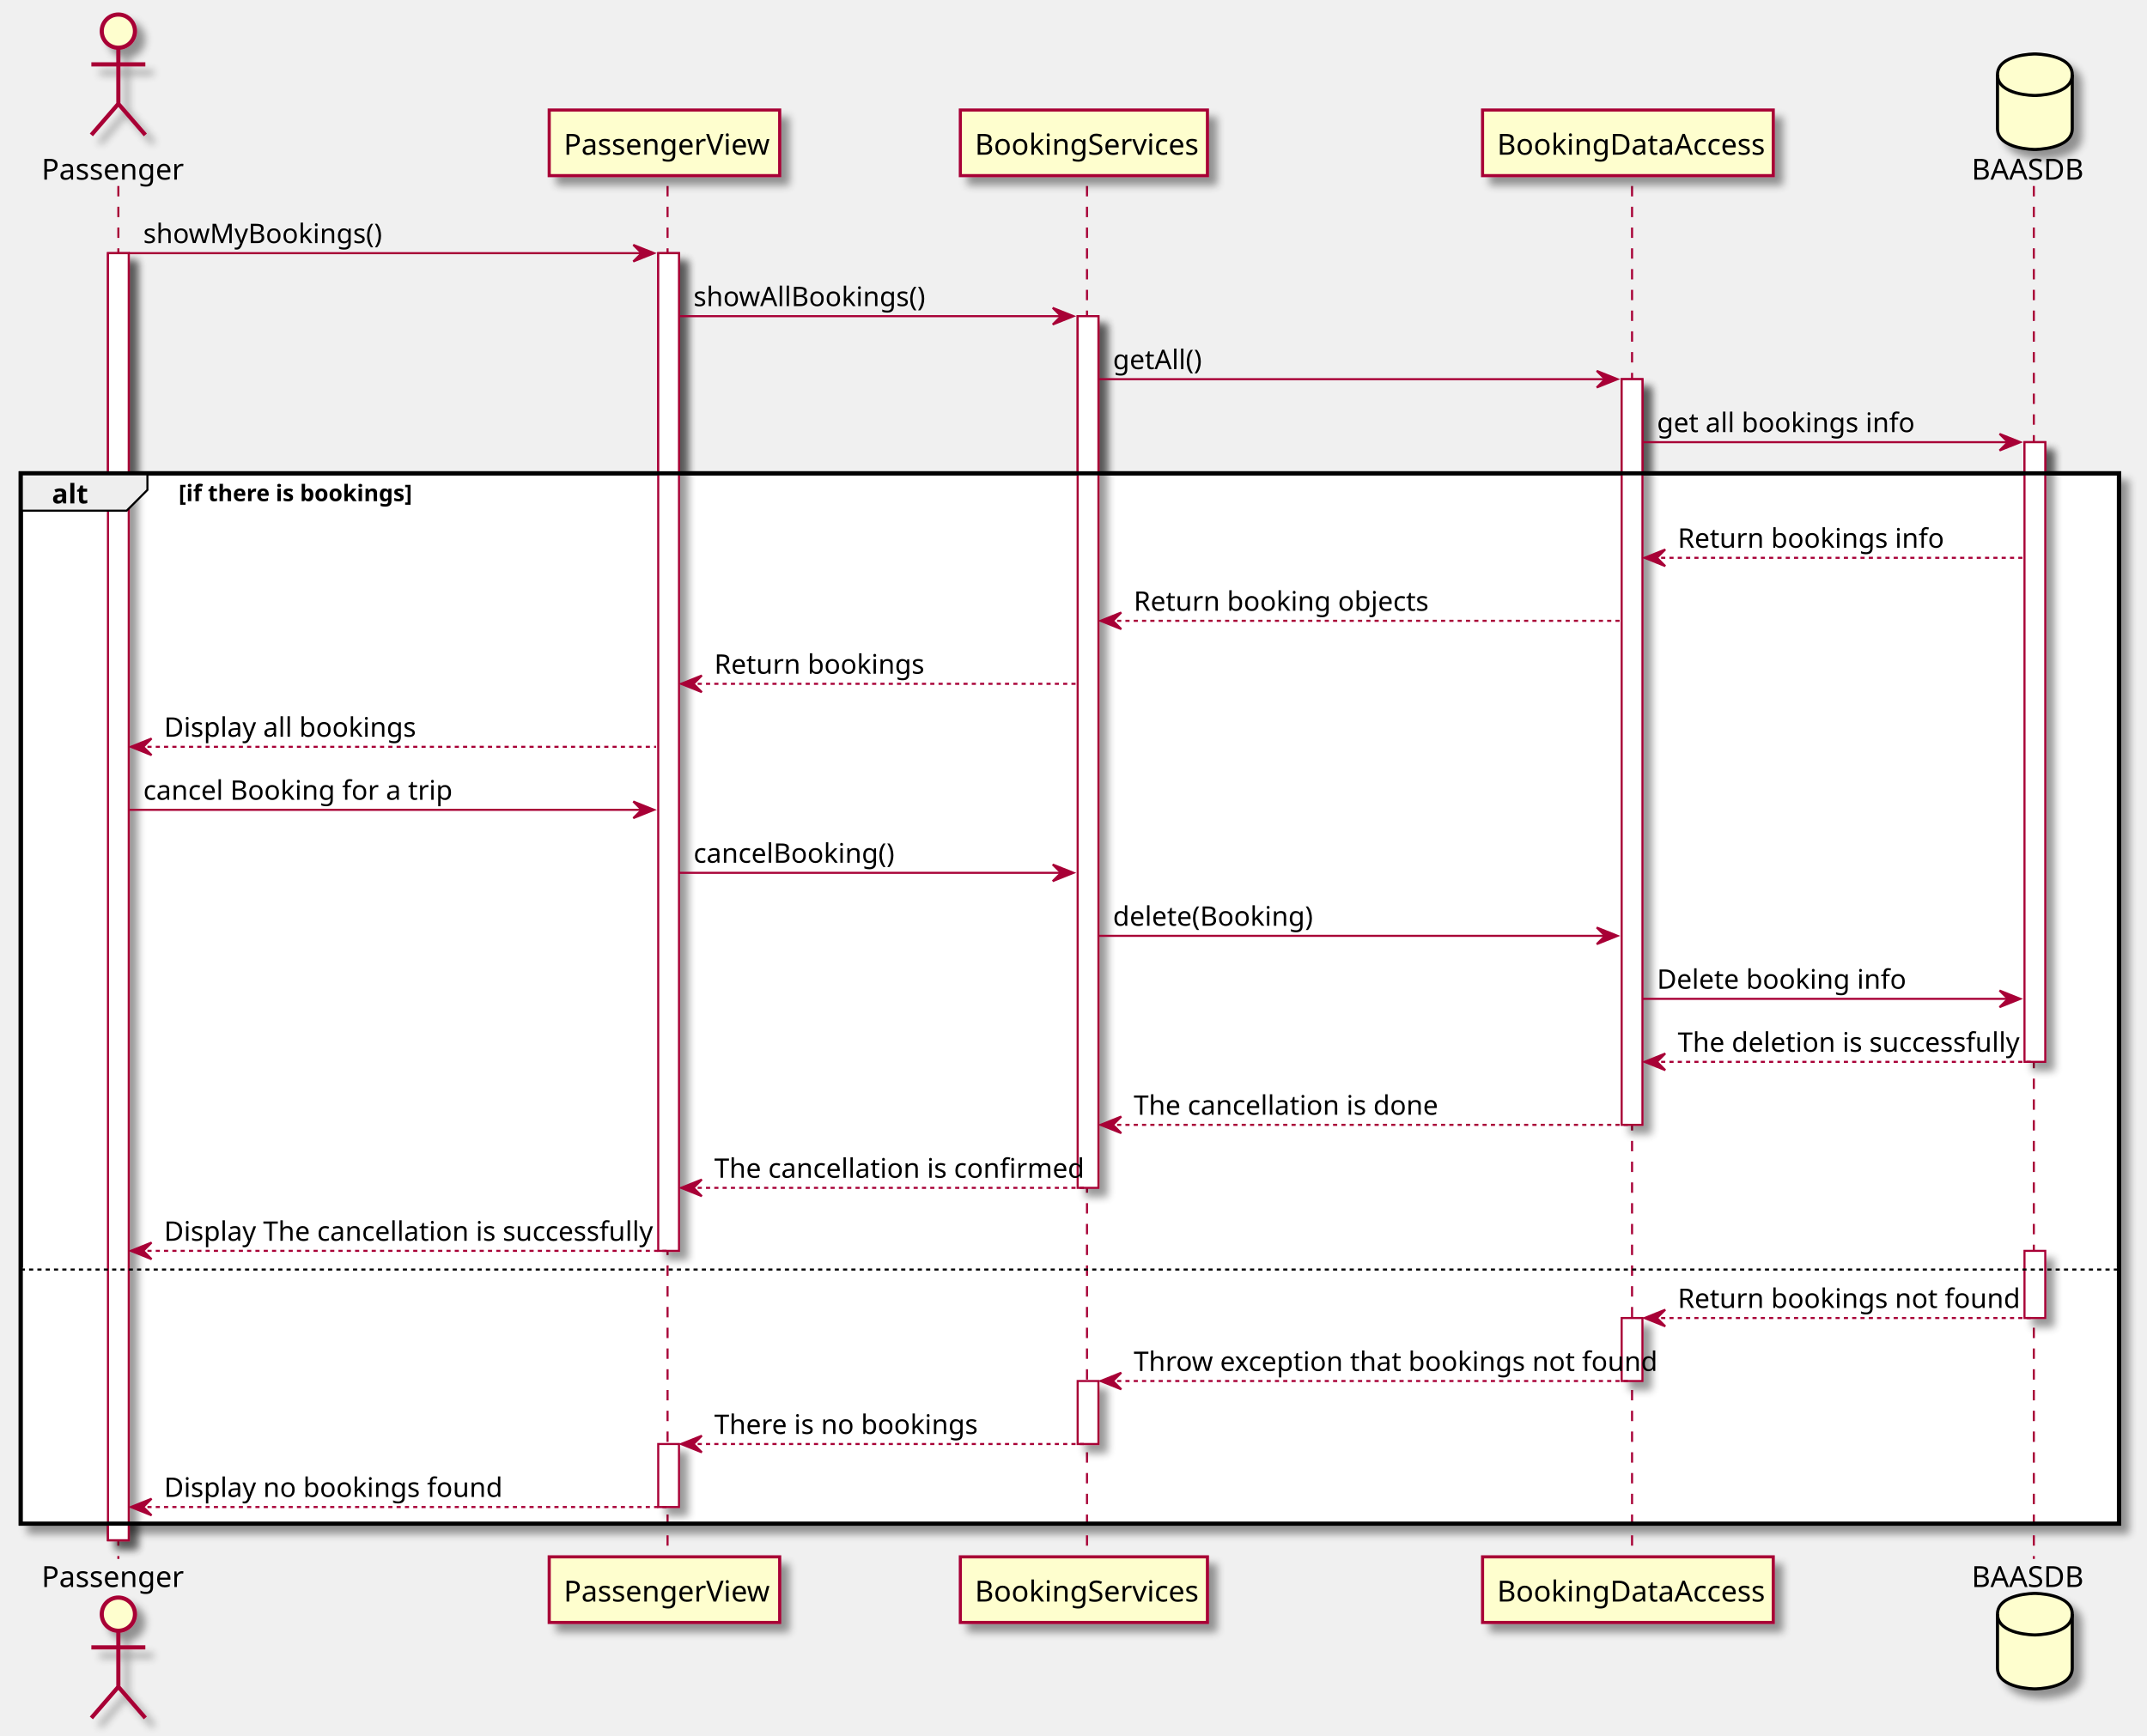
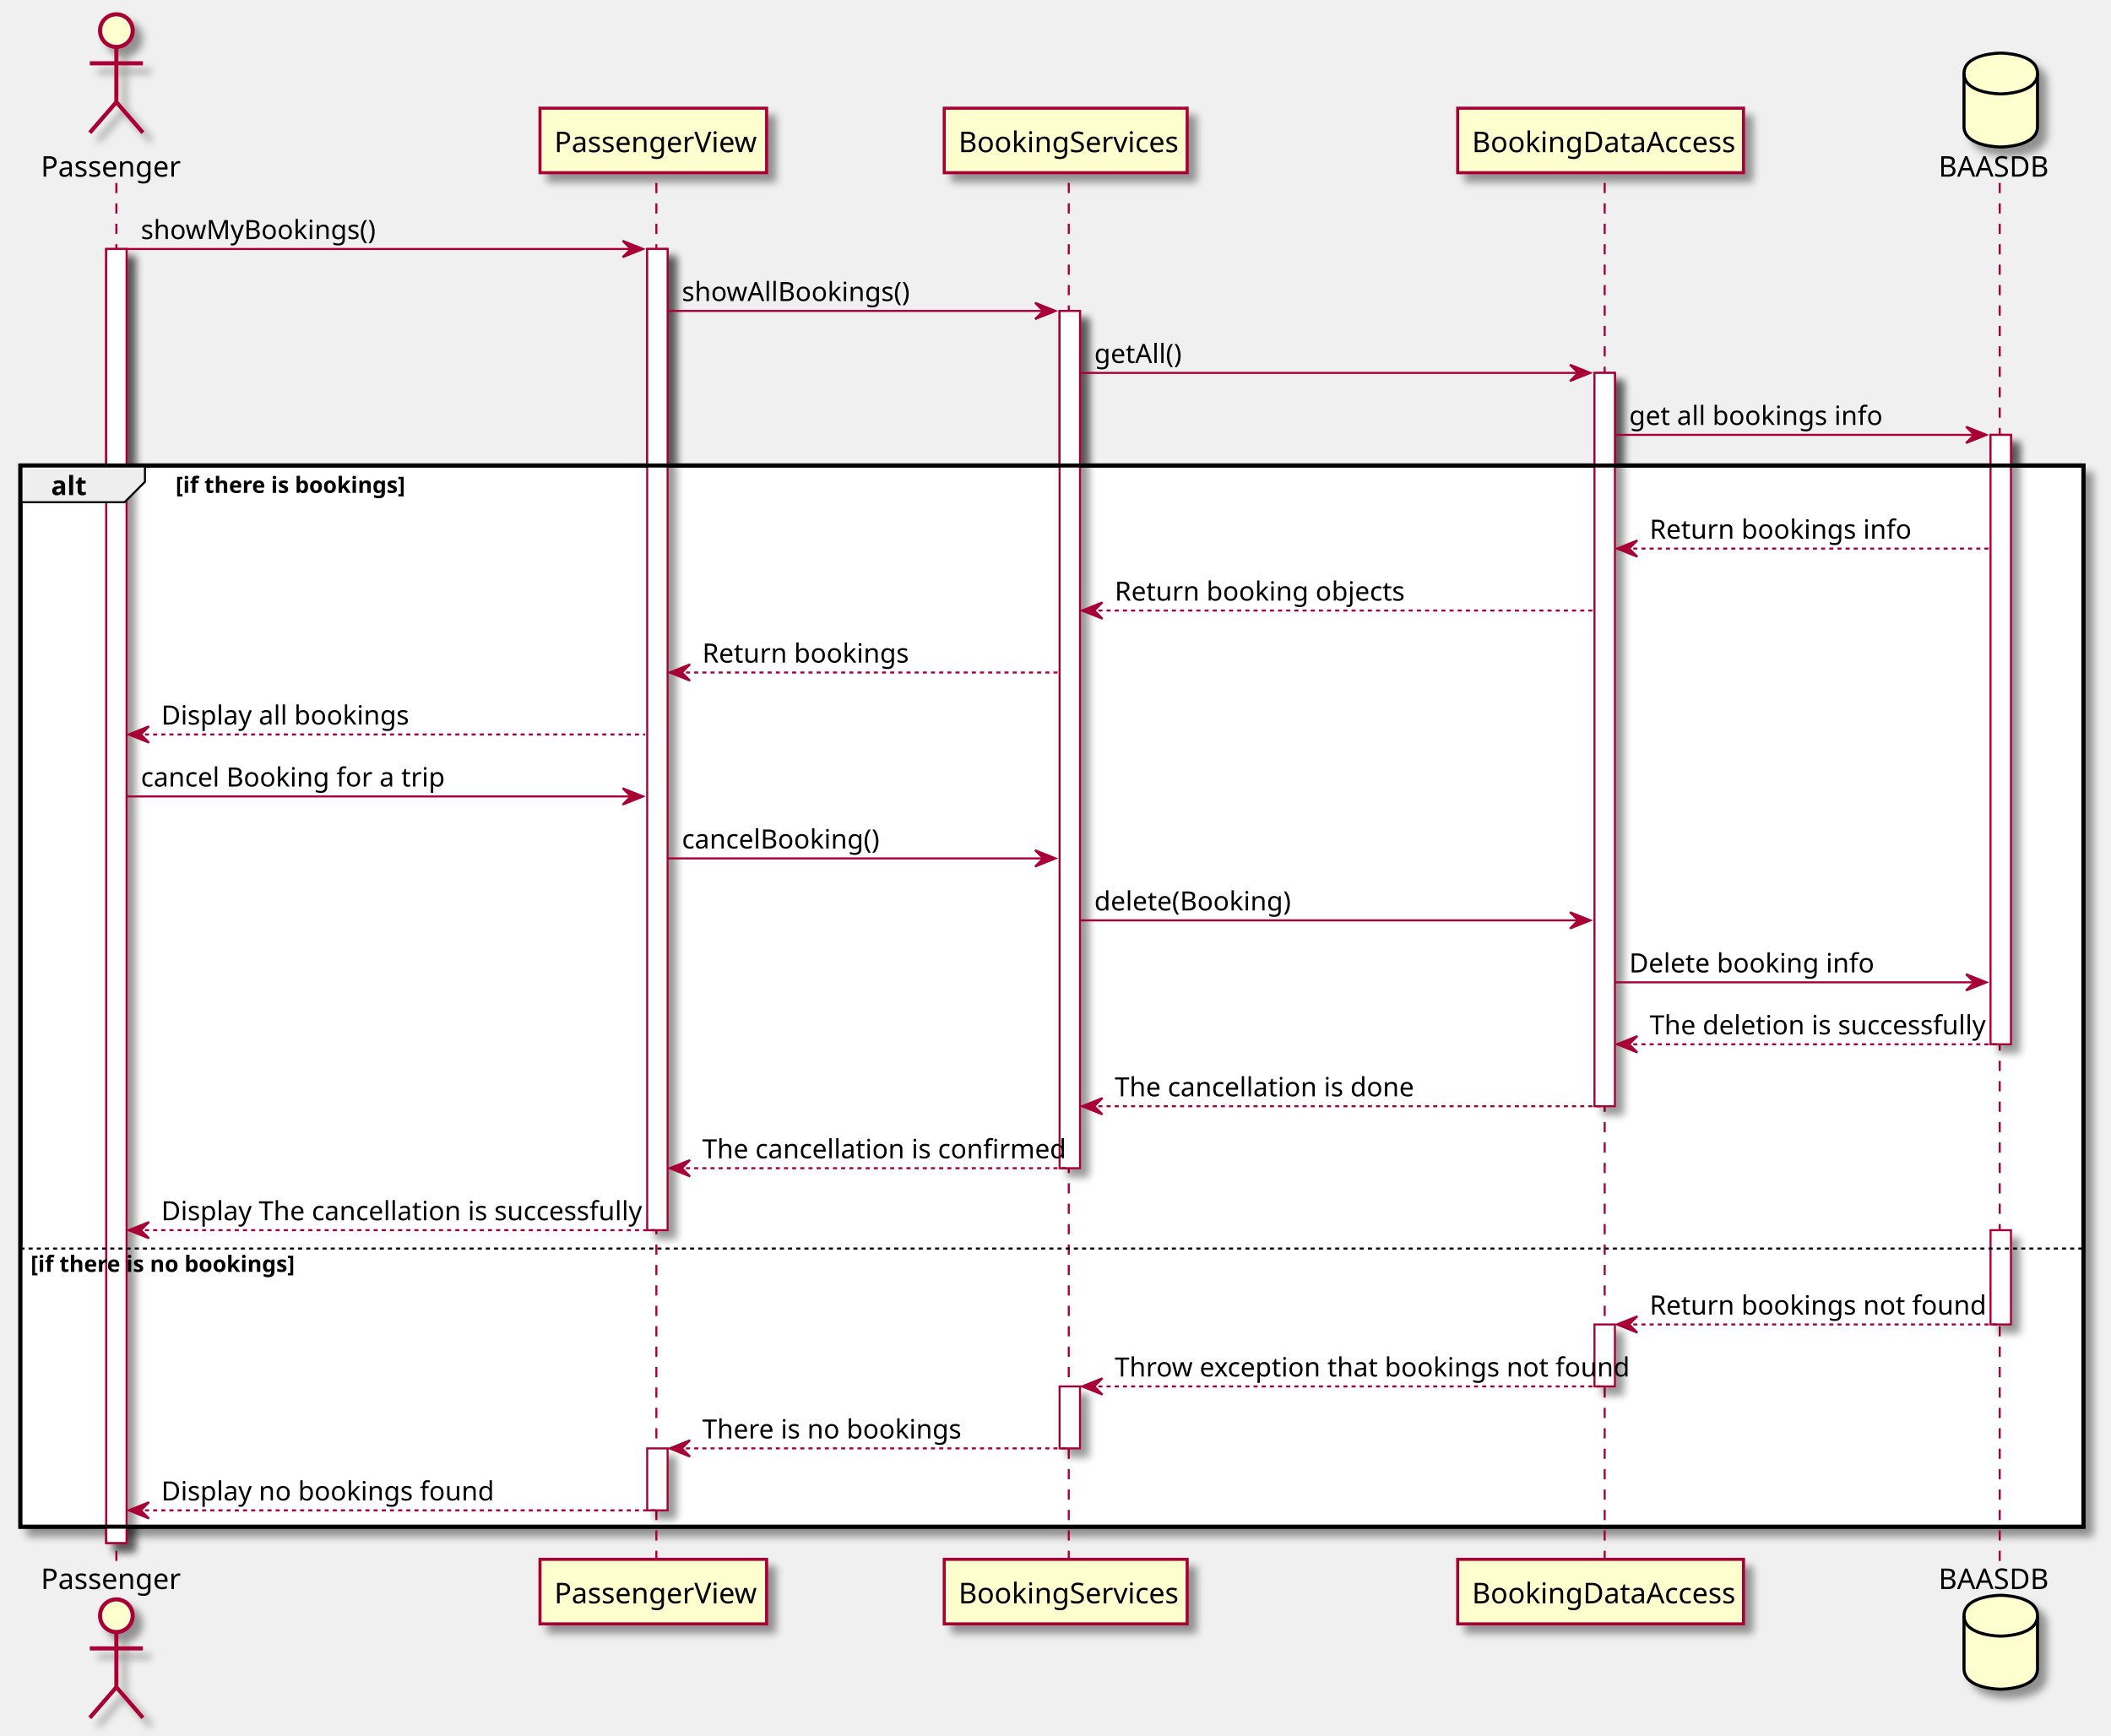
- <svg xmlns="http://www.w3.org/2000/svg" contentScriptType="application/ecmascript" contentStyleType="text/css" height="836px" preserveAspectRatio="none" style="width:1034px;height:836px;background:#FFFFFF;" version="1.1" viewBox="0 0 1034 836" width="1034px" zoomAndPan="magnify">
+ <svg xmlns="http://www.w3.org/2000/svg" contentScriptType="application/ecmascript" contentStyleType="text/css" height="850px" preserveAspectRatio="none" style="width:1034px;height:850px;background:#FFFFFF;" version="1.1" viewBox="0 0 1034 850" width="1034px" zoomAndPan="magnify">
  <defs>
-     <filter height="300%" id="f8rn87hrdogy5" width="300%" x="-1" y="-1">
+     <filter height="300%" id="fkzjjpuij89kl" width="300%" x="-1" y="-1">
      <feGaussianBlur result="blurOut" stdDeviation="2.0" />
      <feColorMatrix in="blurOut" result="blurOut2" type="matrix" values="0 0 0 0 0 0 0 0 0 0 0 0 0 0 0 0 0 0 .4 0" />
      <feOffset dx="4.0" dy="4.0" in="blurOut2" result="blurOut3" />
      <feBlend in="SourceGraphic" in2="blurOut3" mode="normal" />
    </filter>
  </defs>
  <g>
-     <rect fill="#FFFFFF" filter="url(#f8rn87hrdogy5)" height="620.031" style="stroke:#A80036;stroke-width:1.0;" width="10" x="52" y="121.961" />
-     <rect fill="#FFFFFF" filter="url(#f8rn87hrdogy5)" height="480.625" style="stroke:#A80036;stroke-width:1.0;" width="10" x="317" y="121.961" />
-     <rect fill="#FFFFFF" filter="url(#f8rn87hrdogy5)" height="30.352" style="stroke:#A80036;stroke-width:1.0;" width="10" x="317" y="695.641" />
-     <rect fill="#FFFFFF" filter="url(#f8rn87hrdogy5)" height="419.922" style="stroke:#A80036;stroke-width:1.0;" width="10" x="519" y="152.312" />
-     <rect fill="#FFFFFF" filter="url(#f8rn87hrdogy5)" height="30.352" style="stroke:#A80036;stroke-width:1.0;" width="10" x="519" y="665.289" />
-     <rect fill="#FFFFFF" filter="url(#f8rn87hrdogy5)" height="359.219" style="stroke:#A80036;stroke-width:1.0;" width="10" x="781" y="182.664" />
-     <rect fill="#FFFFFF" filter="url(#f8rn87hrdogy5)" height="30.352" style="stroke:#A80036;stroke-width:1.0;" width="10" x="781" y="634.938" />
-     <rect fill="#FFFFFF" filter="url(#f8rn87hrdogy5)" height="298.516" style="stroke:#A80036;stroke-width:1.0;" width="10" x="975" y="213.016" />
-     <rect fill="#FFFFFF" filter="url(#f8rn87hrdogy5)" height="32.352" style="stroke:#A80036;stroke-width:1.0;" width="10" x="975" y="602.586" />
-     <rect fill="#FFFFFF" filter="url(#f8rn87hrdogy5)" height="505.977" style="stroke:#000000;stroke-width:2.0;" width="1010.5" x="10" y="228.016" />
-     <rect fill="#FFFFFF" height="123.406" style="stroke:none;stroke-width:1.0;" width="1010.5" x="10" y="610.586" />
-     <line style="stroke:#A80036;stroke-width:1.0;stroke-dasharray:5.0,5.0;" x1="57" x2="57" y1="89.609" y2="750.992" />
-     <line style="stroke:#A80036;stroke-width:1.0;stroke-dasharray:5.0,5.0;" x1="321.5" x2="321.5" y1="89.609" y2="750.992" />
-     <line style="stroke:#A80036;stroke-width:1.0;stroke-dasharray:5.0,5.0;" x1="523.5" x2="523.5" y1="89.609" y2="750.992" />
-     <line style="stroke:#A80036;stroke-width:1.0;stroke-dasharray:5.0,5.0;" x1="786" x2="786" y1="89.609" y2="750.992" />
-     <line style="stroke:#A80036;stroke-width:1.0;stroke-dasharray:5.0,5.0;" x1="979.5" x2="979.5" y1="89.609" y2="750.992" />
+     <rect fill="#FFFFFF" filter="url(#fkzjjpuij89kl)" height="633.867" style="stroke:#A80036;stroke-width:1.0;" width="10" x="52" y="121.961" />
+     <rect fill="#FFFFFF" filter="url(#fkzjjpuij89kl)" height="480.625" style="stroke:#A80036;stroke-width:1.0;" width="10" x="317" y="121.961" />
+     <rect fill="#FFFFFF" filter="url(#fkzjjpuij89kl)" height="30.352" style="stroke:#A80036;stroke-width:1.0;" width="10" x="317" y="709.477" />
+     <rect fill="#FFFFFF" filter="url(#fkzjjpuij89kl)" height="419.922" style="stroke:#A80036;stroke-width:1.0;" width="10" x="519" y="152.312" />
+     <rect fill="#FFFFFF" filter="url(#fkzjjpuij89kl)" height="30.352" style="stroke:#A80036;stroke-width:1.0;" width="10" x="519" y="679.125" />
+     <rect fill="#FFFFFF" filter="url(#fkzjjpuij89kl)" height="359.219" style="stroke:#A80036;stroke-width:1.0;" width="10" x="781" y="182.664" />
+     <rect fill="#FFFFFF" filter="url(#fkzjjpuij89kl)" height="30.352" style="stroke:#A80036;stroke-width:1.0;" width="10" x="781" y="648.773" />
+     <rect fill="#FFFFFF" filter="url(#fkzjjpuij89kl)" height="298.516" style="stroke:#A80036;stroke-width:1.0;" width="10" x="975" y="213.016" />
+     <rect fill="#FFFFFF" filter="url(#fkzjjpuij89kl)" height="46.188" style="stroke:#A80036;stroke-width:1.0;" width="10" x="975" y="602.586" />
+     <rect fill="#FFFFFF" filter="url(#fkzjjpuij89kl)" height="519.812" style="stroke:#000000;stroke-width:2.0;" width="1010.5" x="10" y="228.016" />
+     <rect fill="#FFFFFF" height="137.242" style="stroke:none;stroke-width:1.0;" width="1010.5" x="10" y="610.586" />
+     <line style="stroke:#A80036;stroke-width:1.0;stroke-dasharray:5.0,5.0;" x1="57" x2="57" y1="89.609" y2="764.828" />
+     <line style="stroke:#A80036;stroke-width:1.0;stroke-dasharray:5.0,5.0;" x1="321.5" x2="321.5" y1="89.609" y2="764.828" />
+     <line style="stroke:#A80036;stroke-width:1.0;stroke-dasharray:5.0,5.0;" x1="523.5" x2="523.5" y1="89.609" y2="764.828" />
+     <line style="stroke:#A80036;stroke-width:1.0;stroke-dasharray:5.0,5.0;" x1="786" x2="786" y1="89.609" y2="764.828" />
+     <line style="stroke:#A80036;stroke-width:1.0;stroke-dasharray:5.0,5.0;" x1="979.5" x2="979.5" y1="89.609" y2="764.828" />
    <text fill="#000000" font-family="sans-serif" font-size="14" lengthAdjust="spacing" textLength="68" x="20" y="86.533">Passenger</text>
-     <ellipse cx="57" cy="15" fill="#FEFECE" filter="url(#f8rn87hrdogy5)" rx="8" ry="8" style="stroke:#A80036;stroke-width:2.0;" />
-     <path d="M57,23 L57,50 M44,31 L70,31 M57,50 L44,65 M57,50 L70,65 " fill="none" filter="url(#f8rn87hrdogy5)" style="stroke:#A80036;stroke-width:2.0;" />
-     <text fill="#000000" font-family="sans-serif" font-size="14" lengthAdjust="spacing" textLength="68" x="20" y="764.525">Passenger</text>
-     <ellipse cx="57" cy="777.602" fill="#FEFECE" filter="url(#f8rn87hrdogy5)" rx="8" ry="8" style="stroke:#A80036;stroke-width:2.0;" />
-     <path d="M57,785.602 L57,812.602 M44,793.602 L70,793.602 M57,812.602 L44,827.602 M57,812.602 L70,827.602 " fill="none" filter="url(#f8rn87hrdogy5)" style="stroke:#A80036;stroke-width:2.0;" />
-     <rect fill="#FEFECE" filter="url(#f8rn87hrdogy5)" height="31.609" style="stroke:#A80036;stroke-width:1.5;" width="111" x="264.5" y="53" />
+     <ellipse cx="57" cy="15" fill="#FEFECE" filter="url(#fkzjjpuij89kl)" rx="8" ry="8" style="stroke:#A80036;stroke-width:2.0;" />
+     <path d="M57,23 L57,50 M44,31 L70,31 M57,50 L44,65 M57,50 L70,65 " fill="none" filter="url(#fkzjjpuij89kl)" style="stroke:#A80036;stroke-width:2.0;" />
+     <text fill="#000000" font-family="sans-serif" font-size="14" lengthAdjust="spacing" textLength="68" x="20" y="778.361">Passenger</text>
+     <ellipse cx="57" cy="791.438" fill="#FEFECE" filter="url(#fkzjjpuij89kl)" rx="8" ry="8" style="stroke:#A80036;stroke-width:2.0;" />
+     <path d="M57,799.438 L57,826.438 M44,807.438 L70,807.438 M57,826.438 L44,841.438 M57,826.438 L70,841.438 " fill="none" filter="url(#fkzjjpuij89kl)" style="stroke:#A80036;stroke-width:2.0;" />
+     <rect fill="#FEFECE" filter="url(#fkzjjpuij89kl)" height="31.609" style="stroke:#A80036;stroke-width:1.5;" width="111" x="264.5" y="53" />
    <text fill="#000000" font-family="sans-serif" font-size="14" lengthAdjust="spacing" textLength="97" x="271.5" y="74.533">PassengerView</text>
-     <rect fill="#FEFECE" filter="url(#f8rn87hrdogy5)" height="31.609" style="stroke:#A80036;stroke-width:1.5;" width="111" x="264.5" y="749.992" />
-     <text fill="#000000" font-family="sans-serif" font-size="14" lengthAdjust="spacing" textLength="97" x="271.5" y="771.525">PassengerView</text>
-     <rect fill="#FEFECE" filter="url(#f8rn87hrdogy5)" height="31.609" style="stroke:#A80036;stroke-width:1.5;" width="119" x="462.5" y="53" />
+     <rect fill="#FEFECE" filter="url(#fkzjjpuij89kl)" height="31.609" style="stroke:#A80036;stroke-width:1.5;" width="111" x="264.5" y="763.828" />
+     <text fill="#000000" font-family="sans-serif" font-size="14" lengthAdjust="spacing" textLength="97" x="271.5" y="785.361">PassengerView</text>
+     <rect fill="#FEFECE" filter="url(#fkzjjpuij89kl)" height="31.609" style="stroke:#A80036;stroke-width:1.5;" width="119" x="462.5" y="53" />
    <text fill="#000000" font-family="sans-serif" font-size="14" lengthAdjust="spacing" textLength="105" x="469.5" y="74.533">BookingServices</text>
-     <rect fill="#FEFECE" filter="url(#f8rn87hrdogy5)" height="31.609" style="stroke:#A80036;stroke-width:1.5;" width="119" x="462.5" y="749.992" />
-     <text fill="#000000" font-family="sans-serif" font-size="14" lengthAdjust="spacing" textLength="105" x="469.5" y="771.525">BookingServices</text>
-     <rect fill="#FEFECE" filter="url(#f8rn87hrdogy5)" height="31.609" style="stroke:#A80036;stroke-width:1.5;" width="140" x="714" y="53" />
+     <rect fill="#FEFECE" filter="url(#fkzjjpuij89kl)" height="31.609" style="stroke:#A80036;stroke-width:1.5;" width="119" x="462.5" y="763.828" />
+     <text fill="#000000" font-family="sans-serif" font-size="14" lengthAdjust="spacing" textLength="105" x="469.5" y="785.361">BookingServices</text>
+     <rect fill="#FEFECE" filter="url(#fkzjjpuij89kl)" height="31.609" style="stroke:#A80036;stroke-width:1.5;" width="140" x="714" y="53" />
    <text fill="#000000" font-family="sans-serif" font-size="14" lengthAdjust="spacing" textLength="126" x="721" y="74.533">BookingDataAccess</text>
-     <rect fill="#FEFECE" filter="url(#f8rn87hrdogy5)" height="31.609" style="stroke:#A80036;stroke-width:1.5;" width="140" x="714" y="749.992" />
-     <text fill="#000000" font-family="sans-serif" font-size="14" lengthAdjust="spacing" textLength="126" x="721" y="771.525">BookingDataAccess</text>
+     <rect fill="#FEFECE" filter="url(#fkzjjpuij89kl)" height="31.609" style="stroke:#A80036;stroke-width:1.5;" width="140" x="714" y="763.828" />
+     <text fill="#000000" font-family="sans-serif" font-size="14" lengthAdjust="spacing" textLength="126" x="721" y="785.361">BookingDataAccess</text>
    <text fill="#000000" font-family="sans-serif" font-size="14" lengthAdjust="spacing" textLength="55" x="949.5" y="86.533">BAASDB</text>
-     <path d="M962,36 C962,26 980,26 980,26 C980,26 998,26 998,36 L998,62 C998,72 980,72 980,72 C980,72 962,72 962,62 L962,36 " fill="#FEFECE" filter="url(#f8rn87hrdogy5)" style="stroke:#000000;stroke-width:1.5;" />
+     <path d="M962,36 C962,26 980,26 980,26 C980,26 998,26 998,36 L998,62 C998,72 980,72 980,72 C980,72 962,72 962,62 L962,36 " fill="#FEFECE" filter="url(#fkzjjpuij89kl)" style="stroke:#000000;stroke-width:1.5;" />
    <path d="M962,36 C962,46 980,46 980,46 C980,46 998,46 998,36 " fill="none" style="stroke:#000000;stroke-width:1.5;" />
-     <text fill="#000000" font-family="sans-serif" font-size="14" lengthAdjust="spacing" textLength="55" x="949.5" y="764.525">BAASDB</text>
-     <path d="M962,777.602 C962,767.602 980,767.602 980,767.602 C980,767.602 998,767.602 998,777.602 L998,803.602 C998,813.602 980,813.602 980,813.602 C980,813.602 962,813.602 962,803.602 L962,777.602 " fill="#FEFECE" filter="url(#f8rn87hrdogy5)" style="stroke:#000000;stroke-width:1.5;" />
-     <path d="M962,777.602 C962,787.602 980,787.602 980,787.602 C980,787.602 998,787.602 998,777.602 " fill="none" style="stroke:#000000;stroke-width:1.5;" />
-     <rect fill="#FFFFFF" filter="url(#f8rn87hrdogy5)" height="620.031" style="stroke:#A80036;stroke-width:1.0;" width="10" x="52" y="121.961" />
-     <rect fill="#FFFFFF" filter="url(#f8rn87hrdogy5)" height="480.625" style="stroke:#A80036;stroke-width:1.0;" width="10" x="317" y="121.961" />
-     <rect fill="#FFFFFF" filter="url(#f8rn87hrdogy5)" height="30.352" style="stroke:#A80036;stroke-width:1.0;" width="10" x="317" y="695.641" />
-     <rect fill="#FFFFFF" filter="url(#f8rn87hrdogy5)" height="419.922" style="stroke:#A80036;stroke-width:1.0;" width="10" x="519" y="152.312" />
-     <rect fill="#FFFFFF" filter="url(#f8rn87hrdogy5)" height="30.352" style="stroke:#A80036;stroke-width:1.0;" width="10" x="519" y="665.289" />
-     <rect fill="#FFFFFF" filter="url(#f8rn87hrdogy5)" height="359.219" style="stroke:#A80036;stroke-width:1.0;" width="10" x="781" y="182.664" />
-     <rect fill="#FFFFFF" filter="url(#f8rn87hrdogy5)" height="30.352" style="stroke:#A80036;stroke-width:1.0;" width="10" x="781" y="634.938" />
-     <rect fill="#FFFFFF" filter="url(#f8rn87hrdogy5)" height="298.516" style="stroke:#A80036;stroke-width:1.0;" width="10" x="975" y="213.016" />
-     <rect fill="#FFFFFF" filter="url(#f8rn87hrdogy5)" height="32.352" style="stroke:#A80036;stroke-width:1.0;" width="10" x="975" y="602.586" />
+     <text fill="#000000" font-family="sans-serif" font-size="14" lengthAdjust="spacing" textLength="55" x="949.5" y="778.361">BAASDB</text>
+     <path d="M962,791.438 C962,781.438 980,781.438 980,781.438 C980,781.438 998,781.438 998,791.438 L998,817.438 C998,827.438 980,827.438 980,827.438 C980,827.438 962,827.438 962,817.438 L962,791.438 " fill="#FEFECE" filter="url(#fkzjjpuij89kl)" style="stroke:#000000;stroke-width:1.5;" />
+     <path d="M962,791.438 C962,801.438 980,801.438 980,801.438 C980,801.438 998,801.438 998,791.438 " fill="none" style="stroke:#000000;stroke-width:1.5;" />
+     <rect fill="#FFFFFF" filter="url(#fkzjjpuij89kl)" height="633.867" style="stroke:#A80036;stroke-width:1.0;" width="10" x="52" y="121.961" />
+     <rect fill="#FFFFFF" filter="url(#fkzjjpuij89kl)" height="480.625" style="stroke:#A80036;stroke-width:1.0;" width="10" x="317" y="121.961" />
+     <rect fill="#FFFFFF" filter="url(#fkzjjpuij89kl)" height="30.352" style="stroke:#A80036;stroke-width:1.0;" width="10" x="317" y="709.477" />
+     <rect fill="#FFFFFF" filter="url(#fkzjjpuij89kl)" height="419.922" style="stroke:#A80036;stroke-width:1.0;" width="10" x="519" y="152.312" />
+     <rect fill="#FFFFFF" filter="url(#fkzjjpuij89kl)" height="30.352" style="stroke:#A80036;stroke-width:1.0;" width="10" x="519" y="679.125" />
+     <rect fill="#FFFFFF" filter="url(#fkzjjpuij89kl)" height="359.219" style="stroke:#A80036;stroke-width:1.0;" width="10" x="781" y="182.664" />
+     <rect fill="#FFFFFF" filter="url(#fkzjjpuij89kl)" height="30.352" style="stroke:#A80036;stroke-width:1.0;" width="10" x="781" y="648.773" />
+     <rect fill="#FFFFFF" filter="url(#fkzjjpuij89kl)" height="298.516" style="stroke:#A80036;stroke-width:1.0;" width="10" x="975" y="213.016" />
+     <rect fill="#FFFFFF" filter="url(#fkzjjpuij89kl)" height="46.188" style="stroke:#A80036;stroke-width:1.0;" width="10" x="975" y="602.586" />
    <polygon fill="#A80036" points="305,117.961,315,121.961,305,125.961,309,121.961" style="stroke:#A80036;stroke-width:1.0;" />
    <line style="stroke:#A80036;stroke-width:1.0;" x1="62" x2="311" y1="121.961" y2="121.961" />
    <text fill="#000000" font-family="sans-serif" font-size="13" lengthAdjust="spacing" textLength="110" x="69" y="117.105">showMyBookings()</text>
    <polygon fill="#A80036" points="507,148.312,517,152.312,507,156.312,511,152.312" style="stroke:#A80036;stroke-width:1.0;" />
    <line style="stroke:#A80036;stroke-width:1.0;" x1="327" x2="513" y1="152.312" y2="152.312" />
    <text fill="#000000" font-family="sans-serif" font-size="13" lengthAdjust="spacing" textLength="107" x="334" y="147.456">showAllBookings()</text>
    <polygon fill="#A80036" points="769,178.664,779,182.664,769,186.664,773,182.664" style="stroke:#A80036;stroke-width:1.0;" />
    <line style="stroke:#A80036;stroke-width:1.0;" x1="529" x2="775" y1="182.664" y2="182.664" />
    <text fill="#000000" font-family="sans-serif" font-size="13" lengthAdjust="spacing" textLength="41" x="536" y="177.808">getAll()</text>
    <polygon fill="#A80036" points="963,209.016,973,213.016,963,217.016,967,213.016" style="stroke:#A80036;stroke-width:1.0;" />
    <line style="stroke:#A80036;stroke-width:1.0;" x1="791" x2="969" y1="213.016" y2="213.016" />
    <text fill="#000000" font-family="sans-serif" font-size="13" lengthAdjust="spacing" textLength="115" x="798" y="208.159">get all bookings info</text>
    <path d="M10,228.016 L71,228.016 L71,236.016 L61,246.016 L10,246.016 L10,228.016 " fill="#EEEEEE" style="stroke:#000000;stroke-width:1.0;" />
-     <rect fill="none" height="505.977" style="stroke:#000000;stroke-width:2.0;" width="1010.5" x="10" y="228.016" />
+     <rect fill="none" height="519.812" style="stroke:#000000;stroke-width:2.0;" width="1010.5" x="10" y="228.016" />
    <text fill="#000000" font-family="sans-serif" font-size="13" font-weight="bold" lengthAdjust="spacing" textLength="16" x="25" y="242.511">alt</text>
    <text fill="#000000" font-family="sans-serif" font-size="11" font-weight="bold" lengthAdjust="spacing" textLength="116" x="86" y="241.435">[if there is bookings]</text>
    <polygon fill="#A80036" points="802,264.719,792,268.719,802,272.719,798,268.719" style="stroke:#A80036;stroke-width:1.0;" />
    <line style="stroke:#A80036;stroke-width:1.0;stroke-dasharray:2.0,2.0;" x1="796" x2="974" y1="268.719" y2="268.719" />
    <text fill="#000000" font-family="sans-serif" font-size="13" lengthAdjust="spacing" textLength="118" x="808" y="263.862">Return bookings info</text>
    <polygon fill="#A80036" points="540,295.07,530,299.07,540,303.07,536,299.07" style="stroke:#A80036;stroke-width:1.0;" />
    <line style="stroke:#A80036;stroke-width:1.0;stroke-dasharray:2.0,2.0;" x1="534" x2="780" y1="299.07" y2="299.07" />
    <text fill="#000000" font-family="sans-serif" font-size="13" lengthAdjust="spacing" textLength="133" x="546" y="294.214">Return booking objects</text>
    <polygon fill="#A80036" points="338,325.422,328,329.422,338,333.422,334,329.422" style="stroke:#A80036;stroke-width:1.0;" />
    <line style="stroke:#A80036;stroke-width:1.0;stroke-dasharray:2.0,2.0;" x1="332" x2="518" y1="329.422" y2="329.422" />
    <text fill="#000000" font-family="sans-serif" font-size="13" lengthAdjust="spacing" textLength="94" x="344" y="324.565">Return bookings</text>
    <polygon fill="#A80036" points="73,355.773,63,359.773,73,363.773,69,359.773" style="stroke:#A80036;stroke-width:1.0;" />
    <line style="stroke:#A80036;stroke-width:1.0;stroke-dasharray:2.0,2.0;" x1="67" x2="316" y1="359.773" y2="359.773" />
    <text fill="#000000" font-family="sans-serif" font-size="13" lengthAdjust="spacing" textLength="116" x="79" y="354.917">Display all bookings</text>
    <polygon fill="#A80036" points="305,386.125,315,390.125,305,394.125,309,390.125" style="stroke:#A80036;stroke-width:1.0;" />
    <line style="stroke:#A80036;stroke-width:1.0;" x1="62" x2="311" y1="390.125" y2="390.125" />
    <text fill="#000000" font-family="sans-serif" font-size="13" lengthAdjust="spacing" textLength="140" x="69" y="385.269">cancel Booking for a trip</text>
    <polygon fill="#A80036" points="507,416.477,517,420.477,507,424.477,511,420.477" style="stroke:#A80036;stroke-width:1.0;" />
    <line style="stroke:#A80036;stroke-width:1.0;" x1="327" x2="513" y1="420.477" y2="420.477" />
    <text fill="#000000" font-family="sans-serif" font-size="13" lengthAdjust="spacing" textLength="93" x="334" y="415.62">cancelBooking()</text>
    <polygon fill="#A80036" points="769,446.828,779,450.828,769,454.828,773,450.828" style="stroke:#A80036;stroke-width:1.0;" />
    <line style="stroke:#A80036;stroke-width:1.0;" x1="529" x2="775" y1="450.828" y2="450.828" />
    <text fill="#000000" font-family="sans-serif" font-size="13" lengthAdjust="spacing" textLength="90" x="536" y="445.972">delete(Booking)</text>
    <polygon fill="#A80036" points="963,477.18,973,481.18,963,485.18,967,481.18" style="stroke:#A80036;stroke-width:1.0;" />
    <line style="stroke:#A80036;stroke-width:1.0;" x1="791" x2="969" y1="481.18" y2="481.18" />
    <text fill="#000000" font-family="sans-serif" font-size="13" lengthAdjust="spacing" textLength="110" x="798" y="476.323">Delete booking info</text>
    <polygon fill="#A80036" points="802,507.531,792,511.531,802,515.531,798,511.531" style="stroke:#A80036;stroke-width:1.0;" />
    <line style="stroke:#A80036;stroke-width:1.0;stroke-dasharray:2.0,2.0;" x1="796" x2="979" y1="511.531" y2="511.531" />
    <text fill="#000000" font-family="sans-serif" font-size="13" lengthAdjust="spacing" textLength="160" x="808" y="506.675">The deletion is successfully</text>
    <polygon fill="#A80036" points="540,537.883,530,541.883,540,545.883,536,541.883" style="stroke:#A80036;stroke-width:1.0;" />
    <line style="stroke:#A80036;stroke-width:1.0;stroke-dasharray:2.0,2.0;" x1="534" x2="785" y1="541.883" y2="541.883" />
    <text fill="#000000" font-family="sans-serif" font-size="13" lengthAdjust="spacing" textLength="140" x="546" y="537.026">The cancellation is done</text>
    <polygon fill="#A80036" points="338,568.234,328,572.234,338,576.234,334,572.234" style="stroke:#A80036;stroke-width:1.0;" />
    <line style="stroke:#A80036;stroke-width:1.0;stroke-dasharray:2.0,2.0;" x1="332" x2="523" y1="572.234" y2="572.234" />
    <text fill="#000000" font-family="sans-serif" font-size="13" lengthAdjust="spacing" textLength="168" x="344" y="567.378">The cancellation is confirmed</text>
    <polygon fill="#A80036" points="73,598.586,63,602.586,73,606.586,69,602.586" style="stroke:#A80036;stroke-width:1.0;" />
    <line style="stroke:#A80036;stroke-width:1.0;stroke-dasharray:2.0,2.0;" x1="67" x2="321" y1="602.586" y2="602.586" />
    <text fill="#000000" font-family="sans-serif" font-size="13" lengthAdjust="spacing" textLength="231" x="79" y="597.73">Display The cancellation is successfully</text>
    <line style="stroke:#000000;stroke-width:1.0;stroke-dasharray:2.0,2.0;" x1="10" x2="1020.5" y1="611.586" y2="611.586" />
-     <polygon fill="#A80036" points="802,630.938,792,634.938,802,638.938,798,634.938" style="stroke:#A80036;stroke-width:1.0;" />
-     <line style="stroke:#A80036;stroke-width:1.0;stroke-dasharray:2.0,2.0;" x1="796" x2="979" y1="634.938" y2="634.938" />
-     <text fill="#000000" font-family="sans-serif" font-size="13" lengthAdjust="spacing" textLength="151" x="808" y="630.081">Return bookings not found</text>
-     <polygon fill="#A80036" points="540,661.289,530,665.289,540,669.289,536,665.289" style="stroke:#A80036;stroke-width:1.0;" />
-     <line style="stroke:#A80036;stroke-width:1.0;stroke-dasharray:2.0,2.0;" x1="534" x2="785" y1="665.289" y2="665.289" />
-     <text fill="#000000" font-family="sans-serif" font-size="13" lengthAdjust="spacing" textLength="233" x="546" y="660.433">Throw exception that bookings not found</text>
-     <polygon fill="#A80036" points="338,691.641,328,695.641,338,699.641,334,695.641" style="stroke:#A80036;stroke-width:1.0;" />
-     <line style="stroke:#A80036;stroke-width:1.0;stroke-dasharray:2.0,2.0;" x1="332" x2="523" y1="695.641" y2="695.641" />
-     <text fill="#000000" font-family="sans-serif" font-size="13" lengthAdjust="spacing" textLength="120" x="344" y="690.784">There is no bookings</text>
-     <polygon fill="#A80036" points="73,721.992,63,725.992,73,729.992,69,725.992" style="stroke:#A80036;stroke-width:1.0;" />
-     <line style="stroke:#A80036;stroke-width:1.0;stroke-dasharray:2.0,2.0;" x1="67" x2="321" y1="725.992" y2="725.992" />
-     <text fill="#000000" font-family="sans-serif" font-size="13" lengthAdjust="spacing" textLength="152" x="79" y="721.136">Display no bookings found</text>
+     <text fill="#000000" font-family="sans-serif" font-size="11" font-weight="bold" lengthAdjust="spacing" textLength="133" x="15" y="623.005">[if there is no bookings]</text>
+     <polygon fill="#A80036" points="802,644.773,792,648.773,802,652.773,798,648.773" style="stroke:#A80036;stroke-width:1.0;" />
+     <line style="stroke:#A80036;stroke-width:1.0;stroke-dasharray:2.0,2.0;" x1="796" x2="979" y1="648.773" y2="648.773" />
+     <text fill="#000000" font-family="sans-serif" font-size="13" lengthAdjust="spacing" textLength="151" x="808" y="643.917">Return bookings not found</text>
+     <polygon fill="#A80036" points="540,675.125,530,679.125,540,683.125,536,679.125" style="stroke:#A80036;stroke-width:1.0;" />
+     <line style="stroke:#A80036;stroke-width:1.0;stroke-dasharray:2.0,2.0;" x1="534" x2="785" y1="679.125" y2="679.125" />
+     <text fill="#000000" font-family="sans-serif" font-size="13" lengthAdjust="spacing" textLength="233" x="546" y="674.269">Throw exception that bookings not found</text>
+     <polygon fill="#A80036" points="338,705.477,328,709.477,338,713.477,334,709.477" style="stroke:#A80036;stroke-width:1.0;" />
+     <line style="stroke:#A80036;stroke-width:1.0;stroke-dasharray:2.0,2.0;" x1="332" x2="523" y1="709.477" y2="709.477" />
+     <text fill="#000000" font-family="sans-serif" font-size="13" lengthAdjust="spacing" textLength="120" x="344" y="704.62">There is no bookings</text>
+     <polygon fill="#A80036" points="73,735.828,63,739.828,73,743.828,69,739.828" style="stroke:#A80036;stroke-width:1.0;" />
+     <line style="stroke:#A80036;stroke-width:1.0;stroke-dasharray:2.0,2.0;" x1="67" x2="321" y1="739.828" y2="739.828" />
+     <text fill="#000000" font-family="sans-serif" font-size="13" lengthAdjust="spacing" textLength="152" x="79" y="734.972">Display no bookings found</text>
  </g>
</svg>
